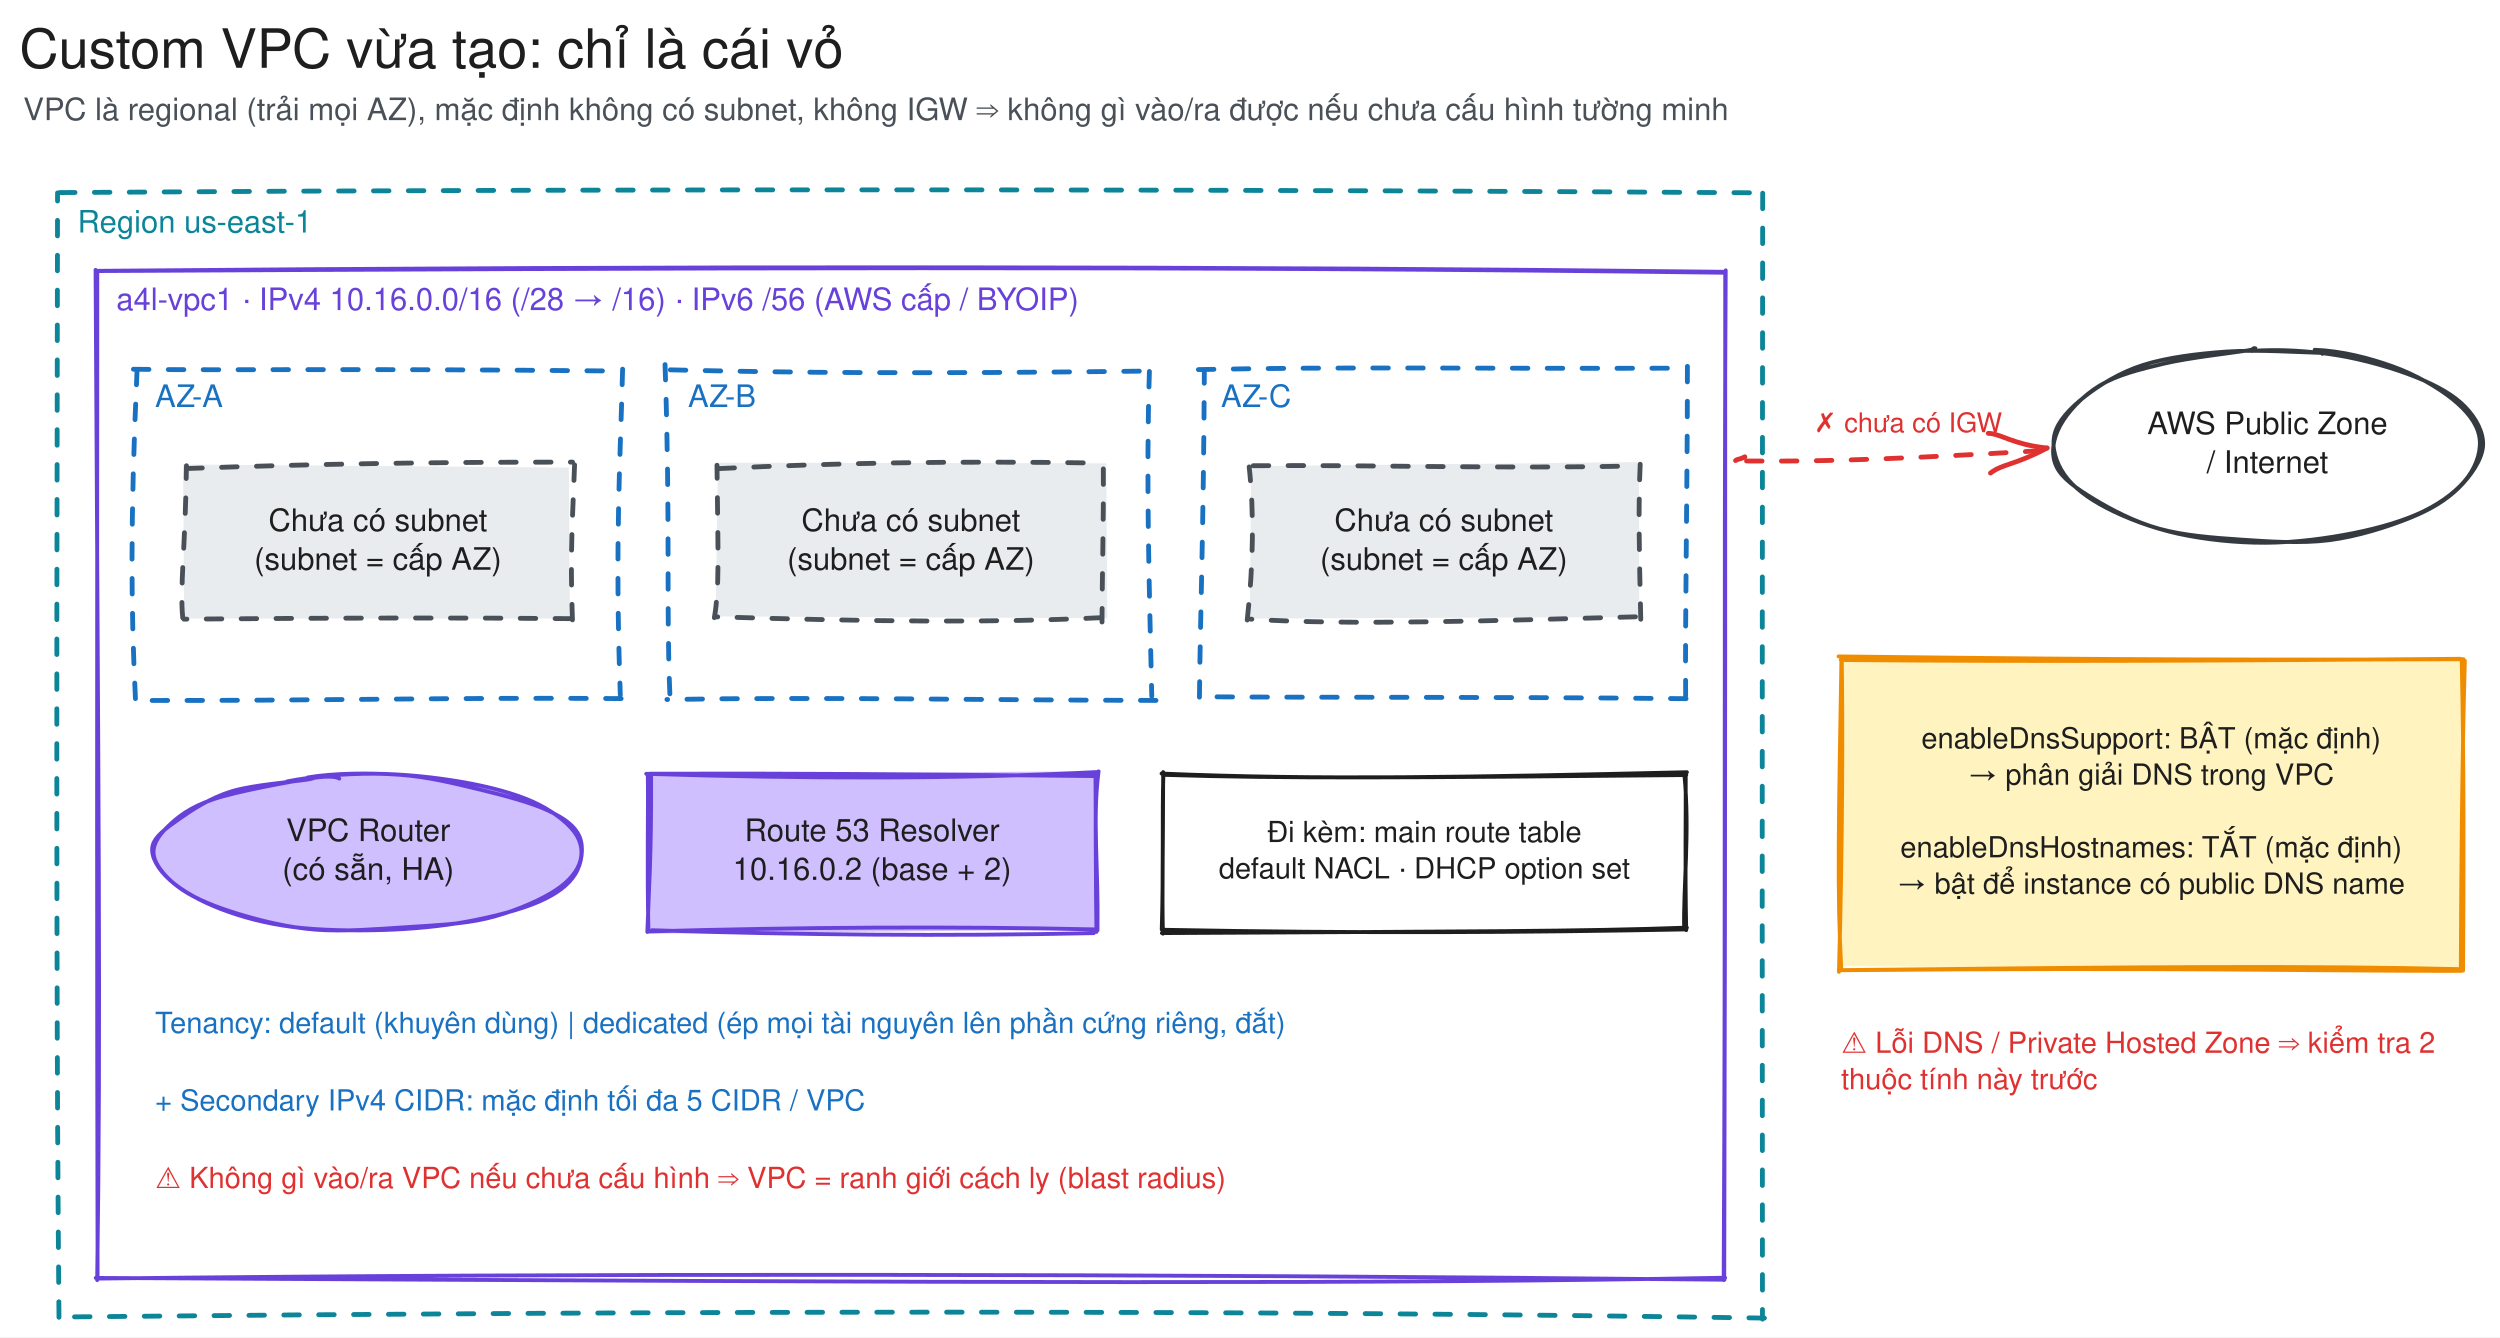
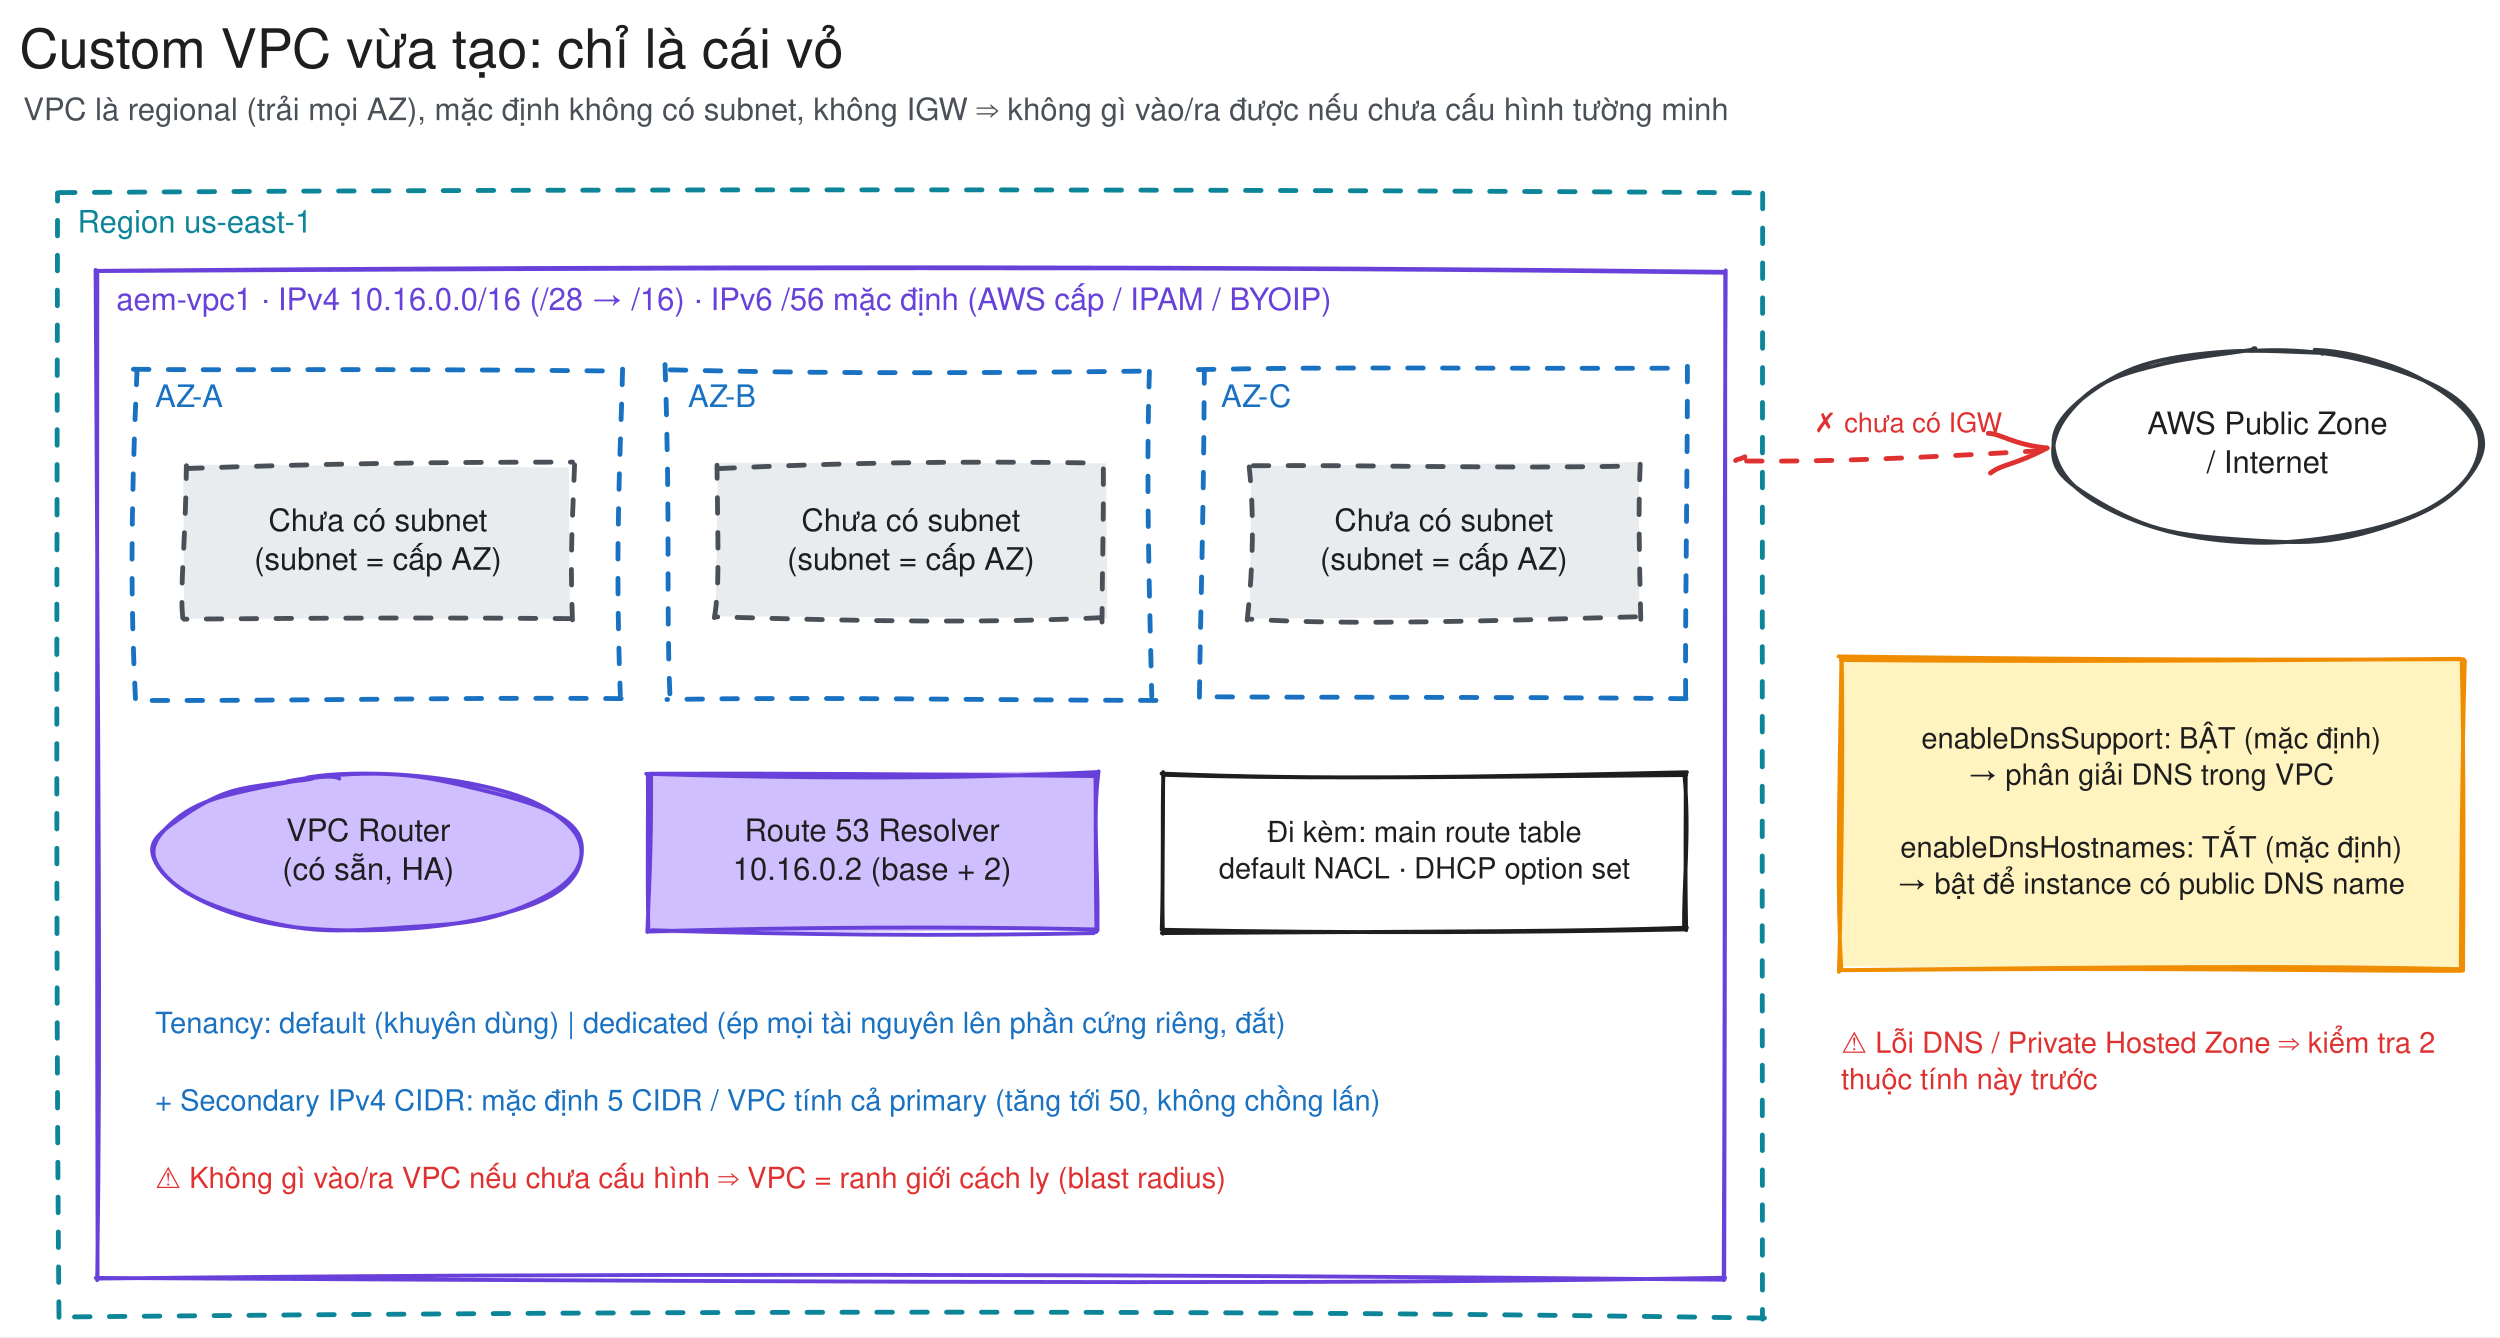
<svg xmlns="http://www.w3.org/2000/svg" version="1.1" viewBox="0 0 1290 690" width="1290" height="690">
  <defs>
    <style>
      @font-face {
        font-family: "Virgil";
        src: url("https://excalidraw.com/Virgil.woff2");
      }
      @font-face {
        font-family: "Cascadia";
        src: url("https://excalidraw.com/Cascadia.woff2");
      }
    </style>
  </defs>
  <rect x="0" y="0" width="1290" height="690" fill="#ffffff" />
  <g transform="translate(10 10) rotate(0 218.12 17.5)">
    <text x="0" y="25" font-family="Helvetica, Segoe UI Emoji" font-size="28px" fill="#1e1e1e" text-anchor="start" style="white-space: pre;" direction="ltr">Custom VPC vừa tạo: chỉ là cái vỏ</text>
  </g>
  <g transform="translate(12 48) rotate(0 444.08 10)">
    <text x="0" y="14" font-family="Helvetica, Segoe UI Emoji" font-size="16px" fill="#495057" text-anchor="start" style="white-space: pre;" direction="ltr">VPC là regional (trải mọi AZ), mặc định không có subnet, không IGW ⇒ không gì vào/ra được nếu chưa cấu hình tường minh</text>
  </g>
  <g stroke-linecap="round" transform="translate(30 100) rotate(0 440 290)">
    <path d="M0.71 -0.63 C324.04 -2.95, 647.87 -2.08, 879.82 -0.49 M879.54 -0.31 C879.52 125.89, 879.1 252.48, 879.43 580.67 M880.43 580.13 C610.22 576.03, 340.69 576.28, 0.03 579.57 M0.43 579.72 C-0.62 458.38, -1.06 335.21, -0.31 -0.45" stroke="#0c8599" stroke-width="2.5" fill="none" stroke-dasharray="8 10" />
  </g>
  <g transform="translate(40 106) rotate(0 65.76 10)">
    <text x="0" y="14" font-family="Helvetica, Segoe UI Emoji" font-size="16px" fill="#0c8599" text-anchor="start" style="white-space: pre;" direction="ltr">Region us-east-1</text>
  </g>
  <g stroke-linecap="round" transform="translate(50 140) rotate(0 420 260)">
    <path d="M-0.01 -0.13 C285.44 -1.62, 569.29 -2.84, 839.86 0.74 M-0.29 -0.25 C296.96 -2.87, 594.01 -2.65, 839.74 0.25 M840.47 -0.51 C839.48 159.93, 840.46 320.82, 839.41 520.56 M840.21 0.18 C840.16 117.89, 840.41 235.86, 839.71 520.01 M840.17 519.3 C660.62 522.59, 480.32 522.04, -0.59 519.41 M839.82 520.33 C541.38 517.27, 242.55 516.9, 0.09 519.75 M0.14 520.55 C2.12 392.34, 0.72 264.01, -0.69 -0.74 M0.36 520.22 C0.02 369.4, 0.06 219.25, 0.2 0.09" stroke="#6741d9" stroke-width="2" fill="none" />
  </g>
-   <g transform="translate(60 146) rotate(0 271.76 10)">
-     <text x="0" y="14" font-family="Helvetica, Segoe UI Emoji" font-size="16px" fill="#6741d9" text-anchor="start" style="white-space: pre;" direction="ltr">a4l-vpc1 · IPv4 10.16.0.0/16 (/28 → /16) · IPv6 /56 (AWS cấp / BYOIP)</text>
+   <g transform="translate(60 146) rotate(0 334.775 10)">
+     <text x="0" y="14" font-family="Helvetica, Segoe UI Emoji" font-size="16px" fill="#6741d9" text-anchor="start" style="white-space: pre;" direction="ltr">aem-vpc1 · IPv4 10.16.0.0/16 (/28 → /16) · IPv6 /56 mặc định (AWS cấp / IPAM / BYOIP)</text>
  </g>
  <g stroke-linecap="round" transform="translate(70 190) rotate(0 125 85)">
    <path d="M-1.15 0.53 C51.68 1.28, 103.08 -0.01, 250.49 1.47 M251.26 0.49 C250.25 44.11, 247.17 89.01, 250.08 168.59 M250.5 170.47 C170.02 169.77, 91.4 171.66, -1.39 171.44 M-0.11 170.47 C-2.35 125.51, -2.86 80.2, 0.69 1.84" stroke="#1971c2" stroke-width="2.5" fill="none" stroke-dasharray="8 10" />
  </g>
  <g transform="translate(80 196) rotate(0 19.6 10)">
    <text x="0" y="14" font-family="Helvetica, Segoe UI Emoji" font-size="16px" fill="#1971c2" text-anchor="start" style="white-space: pre;" direction="ltr">AZ-A</text>
  </g>
  <g stroke-linecap="round" transform="translate(345 190) rotate(0 125 85)">
    <path d="M0.88 0.84 C63.39 2.32, 125.22 2.97, 249.76 1.45 M248.09 1.67 C246.31 57.54, 248.04 112.77, 249.31 169.27 M251.47 171.42 C162.32 171.27, 77.55 169.56, -0.87 170.95 M0.65 168.02 C-1.28 123.25, 0.95 80.14, -1.84 -1.86" stroke="#1971c2" stroke-width="2.5" fill="none" stroke-dasharray="8 10" />
  </g>
  <g transform="translate(355 196) rotate(0 19.6 10)">
    <text x="0" y="14" font-family="Helvetica, Segoe UI Emoji" font-size="16px" fill="#1971c2" text-anchor="start" style="white-space: pre;" direction="ltr">AZ-B</text>
  </g>
  <g stroke-linecap="round" transform="translate(620 190) rotate(0 125 85)">
    <path d="M-1.62 0.71 C72.02 -0.86, 147.43 0.35, 248.78 -0.03 M250.7 -0.95 C250.7 63.63, 249.45 125.73, 249.8 170.22 M249.99 170.52 C153.72 169.51, 58.67 170, -0.71 169.52 M-1.09 169.73 C-0.65 126.37, 0.99 86.15, 1.44 1.52" stroke="#1971c2" stroke-width="2.5" fill="none" stroke-dasharray="8 10" />
  </g>
  <g transform="translate(630 196) rotate(0 19.6 10)">
    <text x="0" y="14" font-family="Helvetica, Segoe UI Emoji" font-size="16px" fill="#1971c2" text-anchor="start" style="white-space: pre;" direction="ltr">AZ-C</text>
  </g>
  <g stroke-linecap="round" transform="translate(95 240) rotate(0 100 40)">
    <path d="M-0.53 -0.33 L198.55 1.26 L199.1 79.18 L0.02 79.15" stroke="none" stroke-width="0" fill="#e9ecef" />
    <path d="M1.36 1.76 C65.95 -0.66, 131.02 -1.58, 200.43 -1.55 M201.48 -0.12 C200.76 22.34, 198.97 44.25, 200.38 79.91 M199.43 79.22 C146.34 78.75, 89.55 78.72, -0.09 79.48 M-0.69 78.85 C-2.3 62.95, 0.68 43.1, 1.21 0.33" stroke="#495057" stroke-width="2.5" fill="none" stroke-dasharray="8 10" />
  </g>
  <g transform="translate(130.84 260) rotate(0 64.16 20)">
    <text x="64.16" y="14" font-family="Helvetica, Segoe UI Emoji" font-size="16px" fill="#1e1e1e" text-anchor="middle" style="white-space: pre;" direction="ltr">Chưa có subnet</text>
    <text x="64.16" y="34" font-family="Helvetica, Segoe UI Emoji" font-size="16px" fill="#1e1e1e" text-anchor="middle" style="white-space: pre;" direction="ltr">(subnet = cấp AZ)</text>
  </g>
  <g stroke-linecap="round" transform="translate(370 240) rotate(0 100 40)">
    <path d="M0.45 -1.24 L200.85 -0.95 L201.38 79.02 L-0.74 78.08" stroke="none" stroke-width="0" fill="#e9ecef" />
    <path d="M0.99 1.79 C60.71 -1.1, 120.14 -2.26, 198.5 -1.06 M199.32 1.96 C199.5 30.7, 198.68 57.02, 198.64 80.96 M198.28 78.72 C142.76 81.45, 82.2 80.76, -0.94 78.28 M-1.39 78.7 C1.24 63.51, 0.52 47.4, -0.04 0.08" stroke="#495057" stroke-width="2.5" fill="none" stroke-dasharray="8 10" />
  </g>
  <g transform="translate(405.84 260) rotate(0 64.16 20)">
    <text x="64.16" y="14" font-family="Helvetica, Segoe UI Emoji" font-size="16px" fill="#1e1e1e" text-anchor="middle" style="white-space: pre;" direction="ltr">Chưa có subnet</text>
    <text x="64.16" y="34" font-family="Helvetica, Segoe UI Emoji" font-size="16px" fill="#1e1e1e" text-anchor="middle" style="white-space: pre;" direction="ltr">(subnet = cấp AZ)</text>
  </g>
  <g stroke-linecap="round" transform="translate(645 240) rotate(0 100 40)">
    <path d="M0.66 0.53 L200.66 -1.57 L200.83 78.39 L-0.1 79.19" stroke="none" stroke-width="0" fill="#e9ecef" />
    <path d="M1.67 0.31 C65.11 -0.2, 129.72 1.96, 198.99 0.42 M201.34 -0.44 C200.37 21.15, 200.79 43.84, 201.66 80.75 M198.89 78.29 C126.98 80.22, 51.16 82.81, 0.4 79.48 M-1.44 79.92 C1.77 51.65, 2.11 23.58, -0.43 0.94" stroke="#495057" stroke-width="2.5" fill="none" stroke-dasharray="8 10" />
  </g>
  <g transform="translate(680.84 260) rotate(0 64.16 20)">
    <text x="64.16" y="14" font-family="Helvetica, Segoe UI Emoji" font-size="16px" fill="#1e1e1e" text-anchor="middle" style="white-space: pre;" direction="ltr">Chưa có subnet</text>
    <text x="64.16" y="34" font-family="Helvetica, Segoe UI Emoji" font-size="16px" fill="#1e1e1e" text-anchor="middle" style="white-space: pre;" direction="ltr">(subnet = cấp AZ)</text>
  </g>
  <g stroke-linecap="round" transform="translate(80 400) rotate(0 110 40)">
    <path d="M108.66 0.46 C122.56 -0.15, 138.71 0.84, 152.37 2.85 C166.02 4.86, 180.37 8.55, 190.59 12.53 C200.81 16.52, 208.82 21.45, 213.69 26.78 C218.55 32.1, 220.93 39.07, 219.79 44.5 C218.65 49.92, 214.12 54.63, 206.85 59.34 C199.58 64.06, 188.41 69.47, 176.16 72.8 C163.92 76.12, 147.91 78.22, 133.36 79.29 C118.81 80.35, 103.42 80.12, 88.87 79.17 C74.32 78.21, 58.33 76.59, 46.06 73.57 C33.79 70.55, 22.96 65.98, 15.25 61.04 C7.54 56.1, 1.57 49.32, -0.21 43.93 C-1.99 38.55, 0.06 33.69, 4.58 28.72 C9.1 23.75, 17 18.37, 26.92 14.11 C36.83 9.86, 49.48 5.61, 64.08 3.19 C78.67 0.78, 105.25 -0.11, 114.51 -0.38 C123.77 -0.64, 119.99 1, 119.64 1.6 M143.43 1.2 C157.47 2.2, 170.98 7.07, 182.36 11.07 C193.74 15.07, 205.57 20.48, 211.72 25.19 C217.87 29.91, 219.34 34.2, 219.25 39.34 C219.16 44.49, 217.14 51.08, 211.2 56.05 C205.26 61.02, 194.82 65.44, 183.61 69.16 C172.39 72.87, 158 76.61, 143.91 78.36 C129.82 80.12, 113.83 80.46, 99.08 79.7 C84.33 78.95, 68.42 76.76, 55.42 73.83 C42.42 70.91, 29.86 66.34, 21.07 62.16 C12.29 57.99, 5.83 53.61, 2.73 48.77 C-0.37 43.93, -0.6 38.3, 2.49 33.11 C5.59 27.92, 12.74 22.1, 21.3 17.64 C29.85 13.18, 40.87 9.23, 53.82 6.38 C66.77 3.52, 83.97 1.05, 98.98 0.51 C114 -0.03, 136.44 2.95, 143.93 3.12 C151.42 3.3, 144.37 1.36, 143.93 1.57" stroke="none" stroke-width="0" fill="#d0bfff" />
    <path d="M68.14 3.21 C80.61 0.69, 97.78 -0.81, 112.86 -0.76 C127.93 -0.71, 144.94 1.13, 158.58 3.52 C172.22 5.9, 185.06 9.27, 194.69 13.56 C204.31 17.85, 212.3 23.88, 216.33 29.27 C220.36 34.66, 220.94 40.6, 218.87 45.9 C216.8 51.2, 211.92 56.41, 203.91 61.09 C195.9 65.78, 183.2 71.12, 170.79 74.01 C158.38 76.9, 144.09 77.48, 129.44 78.43 C114.79 79.38, 97.24 80.84, 82.88 79.71 C68.51 78.58, 54.75 75.09, 43.26 71.64 C31.76 68.19, 21.21 63.94, 13.92 59.01 C6.63 54.07, 0.75 47.43, -0.49 42.03 C-1.74 36.63, 1.38 31.54, 6.48 26.6 C11.57 21.67, 17.74 16.59, 30.09 12.42 C42.43 8.25, 69.72 3.37, 80.55 1.6 C91.39 -0.18, 94.53 1.32, 95.08 1.77 M78.75 1.17 C92.07 -1.15, 111.15 -1.26, 125.88 -0.24 C140.6 0.78, 154.28 4.22, 167.09 7.3 C179.9 10.38, 194.1 14.16, 202.76 18.23 C211.42 22.3, 216.71 26.24, 219.05 31.72 C221.39 37.19, 220.31 45.48, 216.81 51.08 C213.31 56.67, 207.38 61.21, 198.04 65.3 C188.71 69.38, 174.22 73.15, 160.79 75.58 C147.35 78.02, 132.47 79.44, 117.45 79.89 C102.44 80.34, 84.6 80.07, 70.71 78.27 C56.81 76.47, 44.61 73.14, 34.1 69.11 C23.59 65.09, 13.56 59.45, 7.65 54.1 C1.73 48.76, -2.23 42.31, -1.4 37.04 C-0.56 31.77, 5.82 27.27, 12.65 22.47 C19.48 17.68, 28.59 11.65, 39.59 8.28 C50.58 4.92, 71.86 3.36, 78.6 2.26 C85.34 1.16, 79.12 1.08, 80.03 1.68" stroke="#6741d9" stroke-width="2" fill="none" />
  </g>
  <g transform="translate(146.08 420) rotate(0 43.92 20)">
    <text x="43.92" y="14" font-family="Helvetica, Segoe UI Emoji" font-size="16px" fill="#1e1e1e" text-anchor="middle" style="white-space: pre;" direction="ltr">VPC Router</text>
    <text x="43.92" y="34" font-family="Helvetica, Segoe UI Emoji" font-size="16px" fill="#1e1e1e" text-anchor="middle" style="white-space: pre;" direction="ltr">(có sẵn, HA)</text>
  </g>
  <g stroke-linecap="round" transform="translate(335 400) rotate(0 115 40)">
    <path d="M0.22 -0.55 L228.9 -2 L230.61 79.67 L-0.9 81.76" stroke="none" stroke-width="0" fill="#d0bfff" />
    <path d="M-1.55 -0.71 C79.09 1.85, 160.31 2.1, 231.44 -1.65 M0.24 -0.77 C68.09 -1.06, 135.77 -0.5, 230.38 0.46 M231.88 -1.98 C228.65 22.73, 231.8 46.02, 231.31 80.08 M230.16 -0.26 C230.48 26.67, 230.37 56.04, 230.76 80.86 M229.39 81.5 C152.79 83.16, 76.46 82.39, 1.43 79.99 M230.31 79.57 C154.23 77.91, 77.7 78.44, -0.68 80.62 M-0.98 80.9 C-0.35 61.61, 1.18 43.04, 0.97 -0.03 M-0.43 79.45 C-1.19 48.28, -0.42 16.6, -0.74 -0.43" stroke="#6741d9" stroke-width="2" fill="none" />
  </g>
  <g transform="translate(374.24 420) rotate(0 75.76 20)">
    <text x="75.76" y="14" font-family="Helvetica, Segoe UI Emoji" font-size="16px" fill="#1e1e1e" text-anchor="middle" style="white-space: pre;" direction="ltr">Route 53 Resolver</text>
    <text x="75.76" y="34" font-family="Helvetica, Segoe UI Emoji" font-size="16px" fill="#1e1e1e" text-anchor="middle" style="white-space: pre;" direction="ltr">10.16.0.2 (base + 2)</text>
  </g>
  <g stroke-linecap="round" transform="translate(600 400) rotate(0 135 40)">
    <path d="M-1.99 0.79 L268.06 1.36 L270.95 81.8 L-1.38 81.2" stroke="none" stroke-width="0" fill="#ffffff" />
    <path d="M-0.63 -0.84 C80.33 2.56, 158.5 1.03, 270.45 -1.54 M0.78 -0.17 C62.62 1.8, 126 1.34, 270.11 -0.07 M269.16 -0.12 C272 29.45, 268.54 57.59, 269.02 79.52 M269.83 0.92 C269.92 23.01, 269.41 45.03, 270.08 79.96 M270.43 78.66 C215.91 80.63, 161.95 80.58, -0.46 81.47 M270.13 79.57 C186.24 81.16, 102.43 81.72, -0.15 79.76 M0.07 81.77 C-0.45 60.14, 0.15 40.24, 0.2 -1.6 M-0.54 79.68 C0.41 49.56, -0.37 17.25, 0.28 0.66" stroke="#1e1e1e" stroke-width="2" fill="none" />
  </g>
  <g transform="translate(621.975 421.25) rotate(0 113.025 18.75)">
    <text x="113.025" y="13.25" font-family="Helvetica, Segoe UI Emoji" font-size="15px" fill="#1e1e1e" text-anchor="middle" style="white-space: pre;" direction="ltr">Đi kèm: main route table</text>
    <text x="113.025" y="32" font-family="Helvetica, Segoe UI Emoji" font-size="15px" fill="#1e1e1e" text-anchor="middle" style="white-space: pre;" direction="ltr">default NACL · DHCP option set</text>
  </g>
  <g stroke-linecap="round" transform="translate(1060 180) rotate(0 110 50)">
    <path d="M93.26 0.82 C106.96 -0.92, 124.99 -0.75, 139.67 1.17 C154.35 3.09, 169.92 7.73, 181.33 12.34 C192.74 16.94, 201.68 22.94, 208.15 28.79 C214.61 34.64, 219.55 40.96, 220.12 47.43 C220.69 53.91, 217.1 61.31, 211.57 67.65 C206.04 73.99, 197.54 80.46, 186.95 85.47 C176.35 90.48, 162.08 95.27, 148.01 97.72 C133.95 100.16, 117.45 100.88, 102.54 100.14 C87.63 99.4, 71.57 96.61, 58.57 93.27 C45.57 89.92, 33.73 85.39, 24.52 80.07 C15.3 74.75, 7.26 67.88, 3.28 61.36 C-0.7 54.83, -1.83 47.39, 0.63 40.94 C3.1 34.48, 9.47 28.25, 18.05 22.62 C26.62 17, 37.94 10.8, 52.09 7.18 C66.24 3.56, 93.06 1.78, 102.96 0.9 C112.86 0.02, 111.45 1.17, 111.48 1.9 M109.06 -1.38 C123.14 -2.36, 139.56 0.58, 153.31 3.23 C167.05 5.89, 181.55 9.71, 191.53 14.54 C201.5 19.37, 208.26 25.82, 213.17 32.22 C218.08 38.63, 222 46.14, 220.97 52.98 C219.95 59.82, 214.48 67.26, 207.04 73.25 C199.6 79.25, 188.56 84.79, 176.31 88.97 C164.07 93.15, 148.31 96.76, 133.56 98.32 C118.8 99.88, 102.14 99.67, 87.77 98.36 C73.4 97.04, 59.47 94.1, 47.33 90.44 C35.19 86.78, 22.7 81.89, 14.92 76.38 C7.14 70.88, 2.23 64.16, 0.66 57.39 C-0.91 50.61, 1.26 42.57, 5.49 35.72 C9.73 28.87, 16.45 21.38, 26.08 16.3 C35.71 11.22, 49.77 8.04, 63.28 5.23 C76.79 2.41, 99.78 0.22, 107.14 -0.59 C114.51 -1.4, 107.39 -0.59, 107.47 0.37" stroke="none" stroke-width="0" fill="#ffffff" />
    <path d="M134.38 0.49 C148.52 1.01, 162.75 4.78, 174.6 9.02 C186.45 13.27, 198.04 19.98, 205.48 25.97 C212.92 31.96, 217.92 38.29, 219.25 44.97 C220.58 51.65, 218.2 59.59, 213.47 66.04 C208.74 72.49, 200.68 78.84, 190.86 83.67 C181.05 88.5, 168.23 92.3, 154.59 95.03 C140.94 97.77, 124.1 100.01, 109 100.07 C93.9 100.14, 77.65 98.42, 63.99 95.43 C50.33 92.45, 36.81 87.21, 27.04 82.14 C17.26 77.08, 9.82 71.4, 5.34 65.04 C0.86 58.68, -1.54 50.67, 0.16 43.96 C1.87 37.25, 7.98 30.72, 15.58 24.78 C23.19 18.84, 33.56 12.23, 45.79 8.33 C58.03 4.43, 73.93 2.44, 89 1.39 C104.07 0.34, 127.97 1.85, 136.2 2.04 C144.42 2.24, 138.7 1.9, 138.35 2.58 M101.73 1.11 C115.85 -0.02, 131.47 1.02, 145.62 3.27 C159.76 5.52, 175.56 10.19, 186.62 14.61 C197.68 19.04, 206.19 23.87, 211.96 29.82 C217.73 35.76, 221.8 43.29, 221.25 50.29 C220.69 57.29, 214.94 65.64, 208.63 71.82 C202.31 78, 194.48 82.87, 183.35 87.35 C172.22 91.84, 156.36 96.9, 141.83 98.75 C127.29 100.59, 110.75 99.41, 96.14 98.42 C81.53 97.43, 66.76 96.28, 54.17 92.81 C41.58 89.34, 29.48 82.96, 20.62 77.59 C11.76 72.22, 3.93 66.93, 1.01 60.6 C-1.91 54.27, -0.68 46.57, 3.08 39.61 C6.84 32.65, 14.65 24.19, 23.57 18.86 C32.49 13.54, 43.92 10.65, 56.59 7.65 C69.26 4.65, 91.93 2.11, 99.58 0.86 C107.22 -0.39, 102.1 -0.79, 102.44 0.17" stroke="#343a40" stroke-width="2" fill="none" />
  </g>
  <g transform="translate(1108 210) rotate(0 62 20)">
    <text x="62" y="14" font-family="Helvetica, Segoe UI Emoji" font-size="16px" fill="#1e1e1e" text-anchor="middle" style="white-space: pre;" direction="ltr">AWS Public Zone</text>
    <text x="62" y="34" font-family="Helvetica, Segoe UI Emoji" font-size="16px" fill="#1e1e1e" text-anchor="middle" style="white-space: pre;" direction="ltr">/ Internet</text>
  </g>
  <g stroke-linecap="round" transform="translate(950 340) rotate(0 160 80)">
    <path d="M-0.06 1.49 L320.02 0.98 L321.65 161.07 L-0.33 158.5" stroke="none" stroke-width="0" fill="#fff3bf" />
    <path d="M-1.31 -1.29 C88.23 -0.27, 178.08 0.77, 321.2 0.16 M-0.17 0.56 C102.89 1.52, 205.68 0.92, 319.48 -0.06 M321.86 0.96 C320.3 57.09, 319.96 116.2, 319.78 160.08 M320.24 0.56 C321.44 53.99, 321.3 109.25, 320.95 160.81 M320.19 160.98 C246.01 161.07, 172.87 159.07, -0.39 160.64 M319.46 160.08 C242.11 158.3, 162.99 158.8, 0.46 160.58 M-1.11 161.47 C0.83 95.26, 0.87 30.72, 0.32 -0.92 M0.09 159.85 C-2.12 121.11, -1.21 83.67, 0.18 -0.53" stroke="#f08c00" stroke-width="2" fill="none" />
  </g>
  <g transform="translate(980.175 373.125) rotate(0 129.825 46.875)">
    <text x="129.825" y="13" font-family="Helvetica, Segoe UI Emoji" font-size="15px" fill="#1e1e1e" text-anchor="middle" style="white-space: pre;" direction="ltr">enableDnsSupport: BẬT (mặc định)</text>
    <text x="129.825" y="31.75" font-family="Helvetica, Segoe UI Emoji" font-size="15px" fill="#1e1e1e" text-anchor="middle" style="white-space: pre;" direction="ltr">→ phân giải DNS trong VPC</text>
    <text x="129.825" y="50.5" font-family="Helvetica, Segoe UI Emoji" font-size="15px" fill="#1e1e1e" text-anchor="middle" style="white-space: pre;" direction="ltr" />
    <text x="129.825" y="69.25" font-family="Helvetica, Segoe UI Emoji" font-size="15px" fill="#1e1e1e" text-anchor="middle" style="white-space: pre;" direction="ltr">enableDnsHostnames: TẮT (mặc định)</text>
    <text x="129.825" y="88" font-family="Helvetica, Segoe UI Emoji" font-size="15px" fill="#1e1e1e" text-anchor="middle" style="white-space: pre;" direction="ltr">→ bật để instance có public DNS name</text>
  </g>
  <g stroke-linecap="round">
    <g transform="translate(895.6061 237.6758) rotate(0 79.2633 -2.550492)">
      <path d="M-0.05 -0.03 C0.89 -0.88, 1.83 -0.41, 4.73 -1.97 M5.61 0.2 C46.85 0.62, 86.67 -0.9, 159.27 -5.24" stroke="#e03131" stroke-width="2.5" fill="none" stroke-dasharray="8 10" />
    </g>
    <g transform="translate(895.6061 237.6758) rotate(0 79.2633 -2.550492)">
      <path d="M131.49 6.42 C137.6 1.65, 143.7 2.5, 160.69 -6.5" stroke="#e03131" stroke-width="2.5" fill="none" />
    </g>
    <g transform="translate(895.6061 237.6758) rotate(0 79.2633 -2.550492)">
      <path d="M130.36 -14.07 C136.8 -13.95, 143.17 -8.21, 160.69 -6.5" stroke="#e03131" stroke-width="2.5" fill="none" />
    </g>
  </g>
  <g transform="translate(80 520) rotate(0 300.375 9.375)">
    <text x="0" y="13" font-family="Helvetica, Segoe UI Emoji" font-size="15px" fill="#1971c2" text-anchor="start" style="white-space: pre;" direction="ltr">Tenancy: default (khuyên dùng) | dedicated (ép mọi tài nguyên lên phần cứng riêng, đắt)</text>
  </g>
-   <g transform="translate(80 560) rotate(0 184.875 9.375)">
-     <text x="0" y="13" font-family="Helvetica, Segoe UI Emoji" font-size="15px" fill="#1971c2" text-anchor="start" style="white-space: pre;" direction="ltr">+ Secondary IPv4 CIDR: mặc định tối đa 5 CIDR / VPC</text>
+   <g transform="translate(80 560) rotate(0 329.875 9.375)">
+     <text x="0" y="13" font-family="Helvetica, Segoe UI Emoji" font-size="15px" fill="#1971c2" text-anchor="start" style="white-space: pre;" direction="ltr">+ Secondary IPv4 CIDR: mặc định 5 CIDR / VPC tính cả primary (tăng tới 50, không chồng lấn)</text>
  </g>
  <g transform="translate(80 600) rotate(0 276.375 9.375)">
    <text x="0" y="13" font-family="Helvetica, Segoe UI Emoji" font-size="15px" fill="#e03131" text-anchor="start" style="white-space: pre;" direction="ltr">⚠ Không gì vào/ra VPC nếu chưa cấu hình ⇒ VPC = ranh giới cách ly (blast radius)</text>
  </g>
  <g transform="translate(950 530) rotate(0 159.975 18.75)">
    <text x="0" y="13.25" font-family="Helvetica, Segoe UI Emoji" font-size="15px" fill="#e03131" text-anchor="start" style="white-space: pre;" direction="ltr">⚠ Lỗi DNS / Private Hosted Zone ⇒ kiểm tra 2</text>
    <text x="0" y="32" font-family="Helvetica, Segoe UI Emoji" font-size="15px" fill="#e03131" text-anchor="start" style="white-space: pre;" direction="ltr">thuộc tính này trước</text>
  </g>
  <g transform="translate(936 211) rotate(0 44.38 8.75)">
    <text x="0" y="12" font-family="Helvetica, Segoe UI Emoji" font-size="14px" fill="#e03131" text-anchor="start" style="white-space: pre;" direction="ltr">✗ chưa có IGW</text>
  </g>
</svg>
